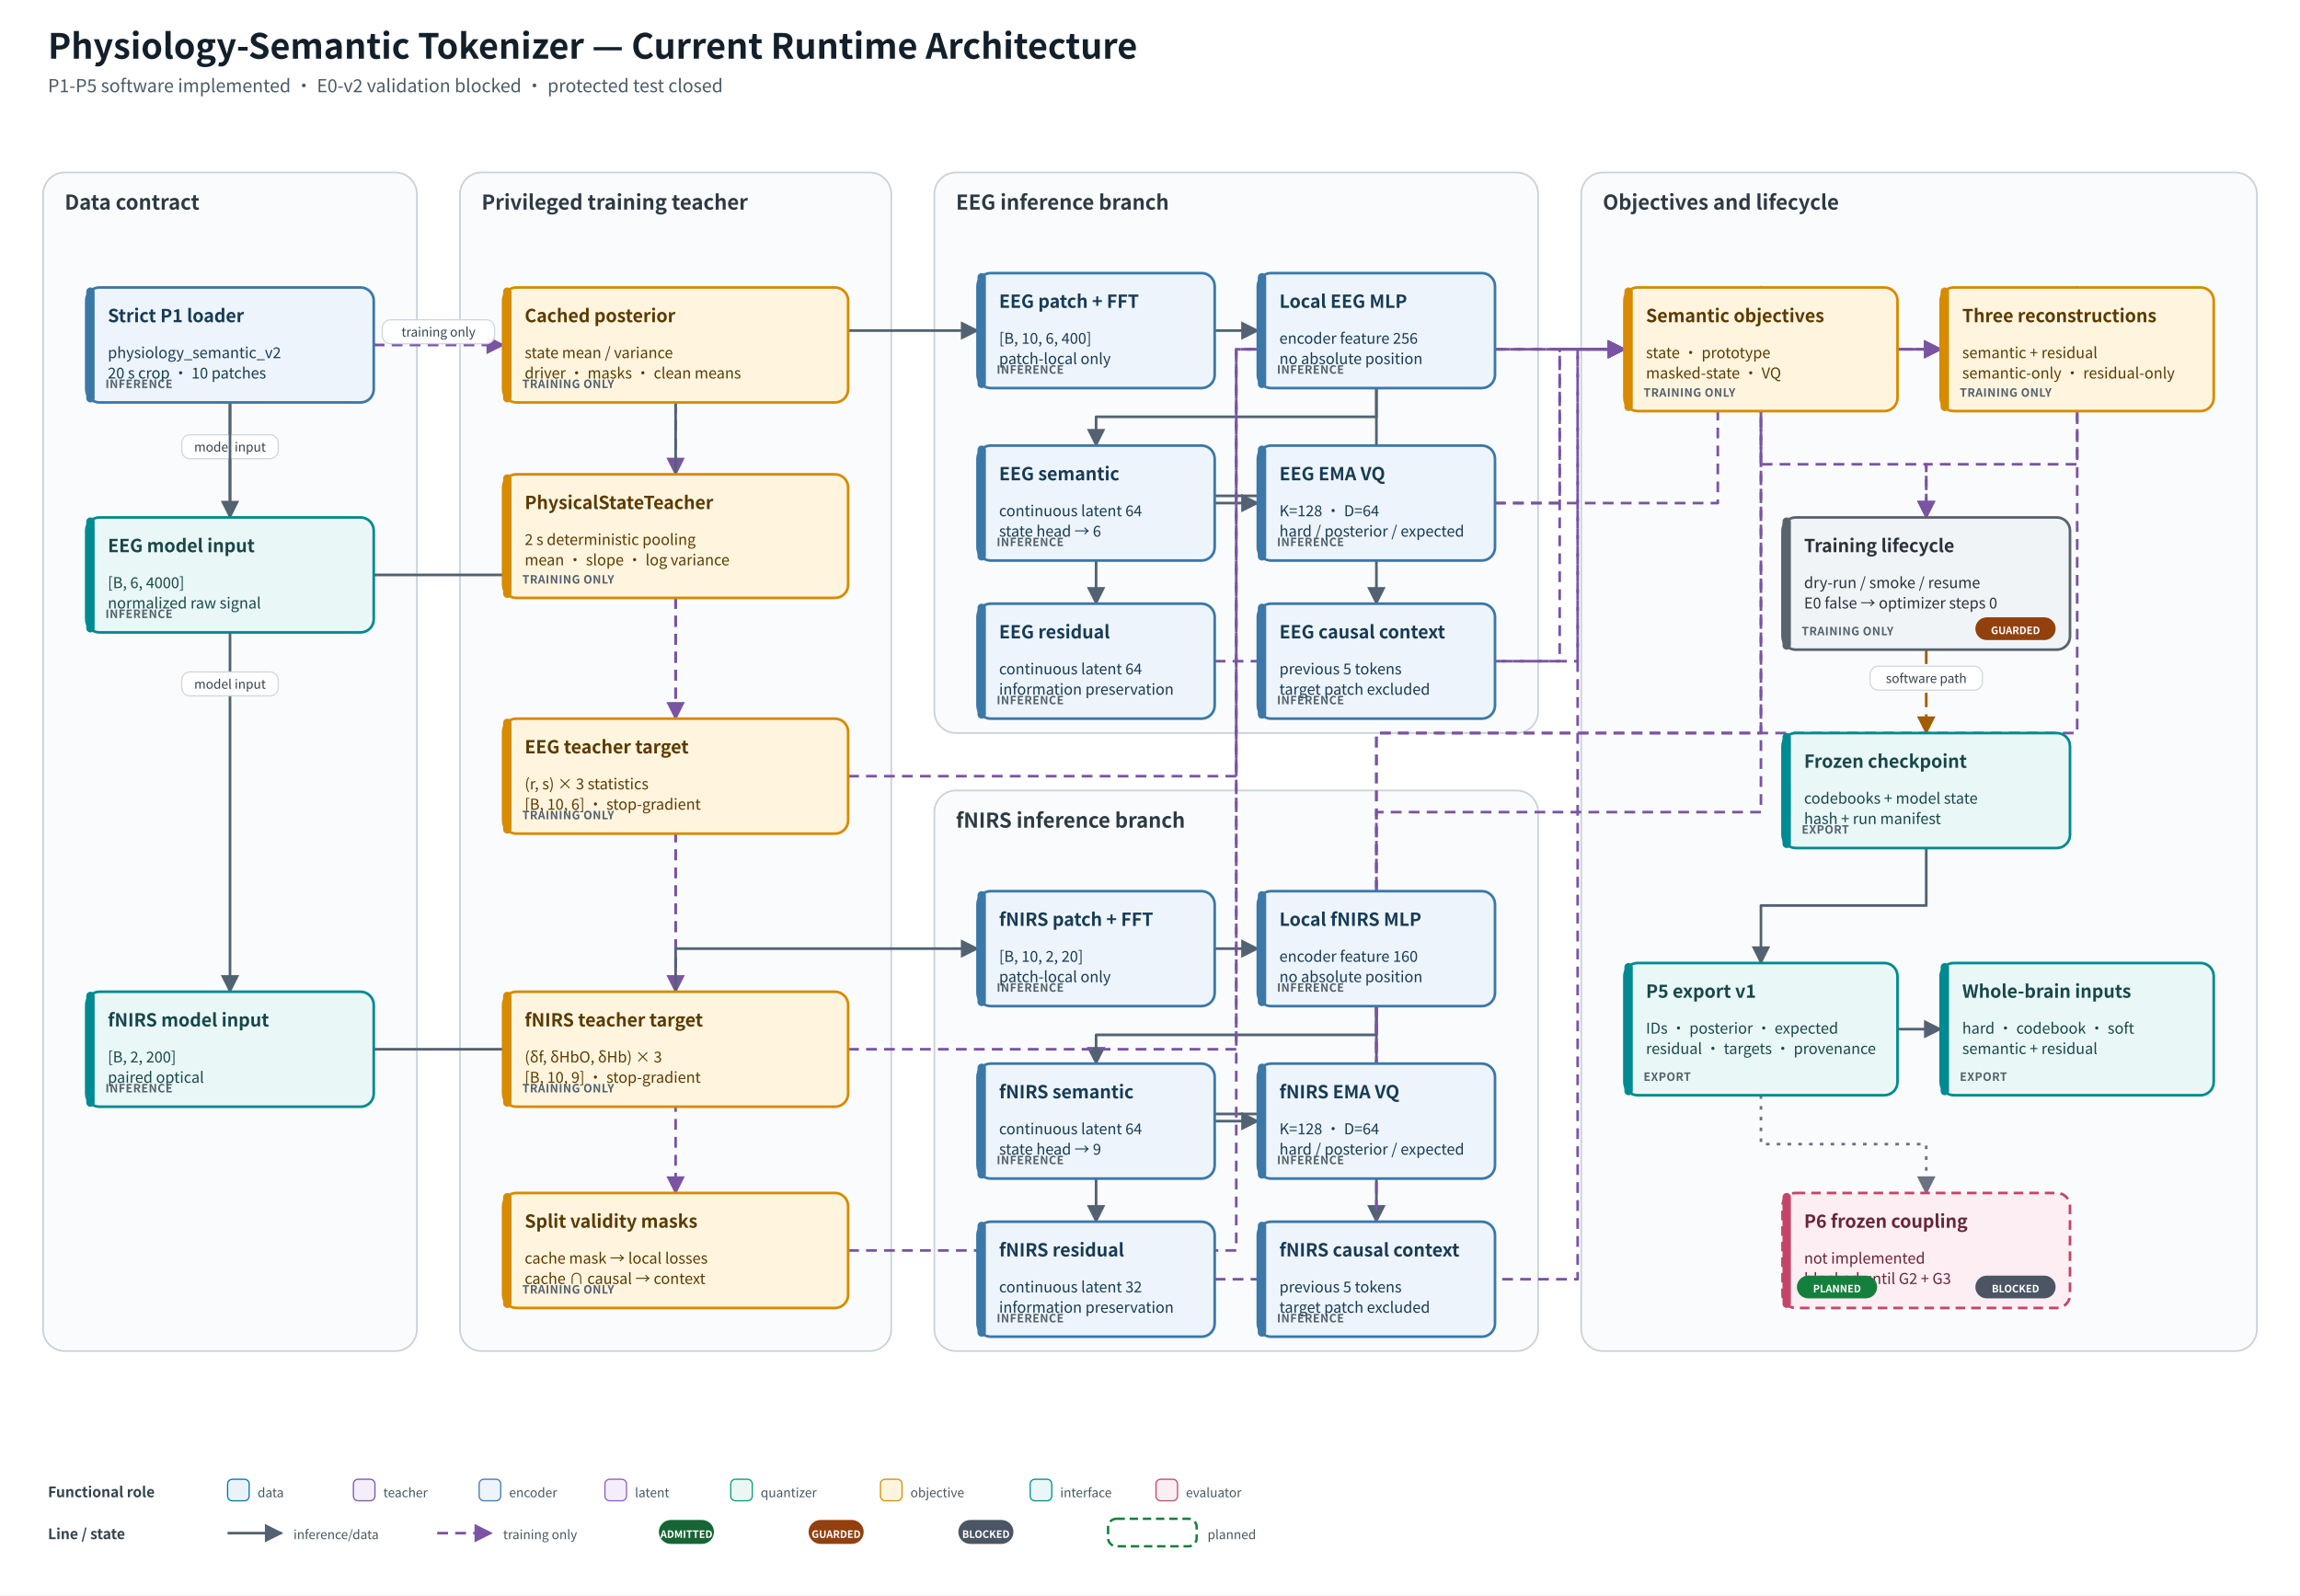
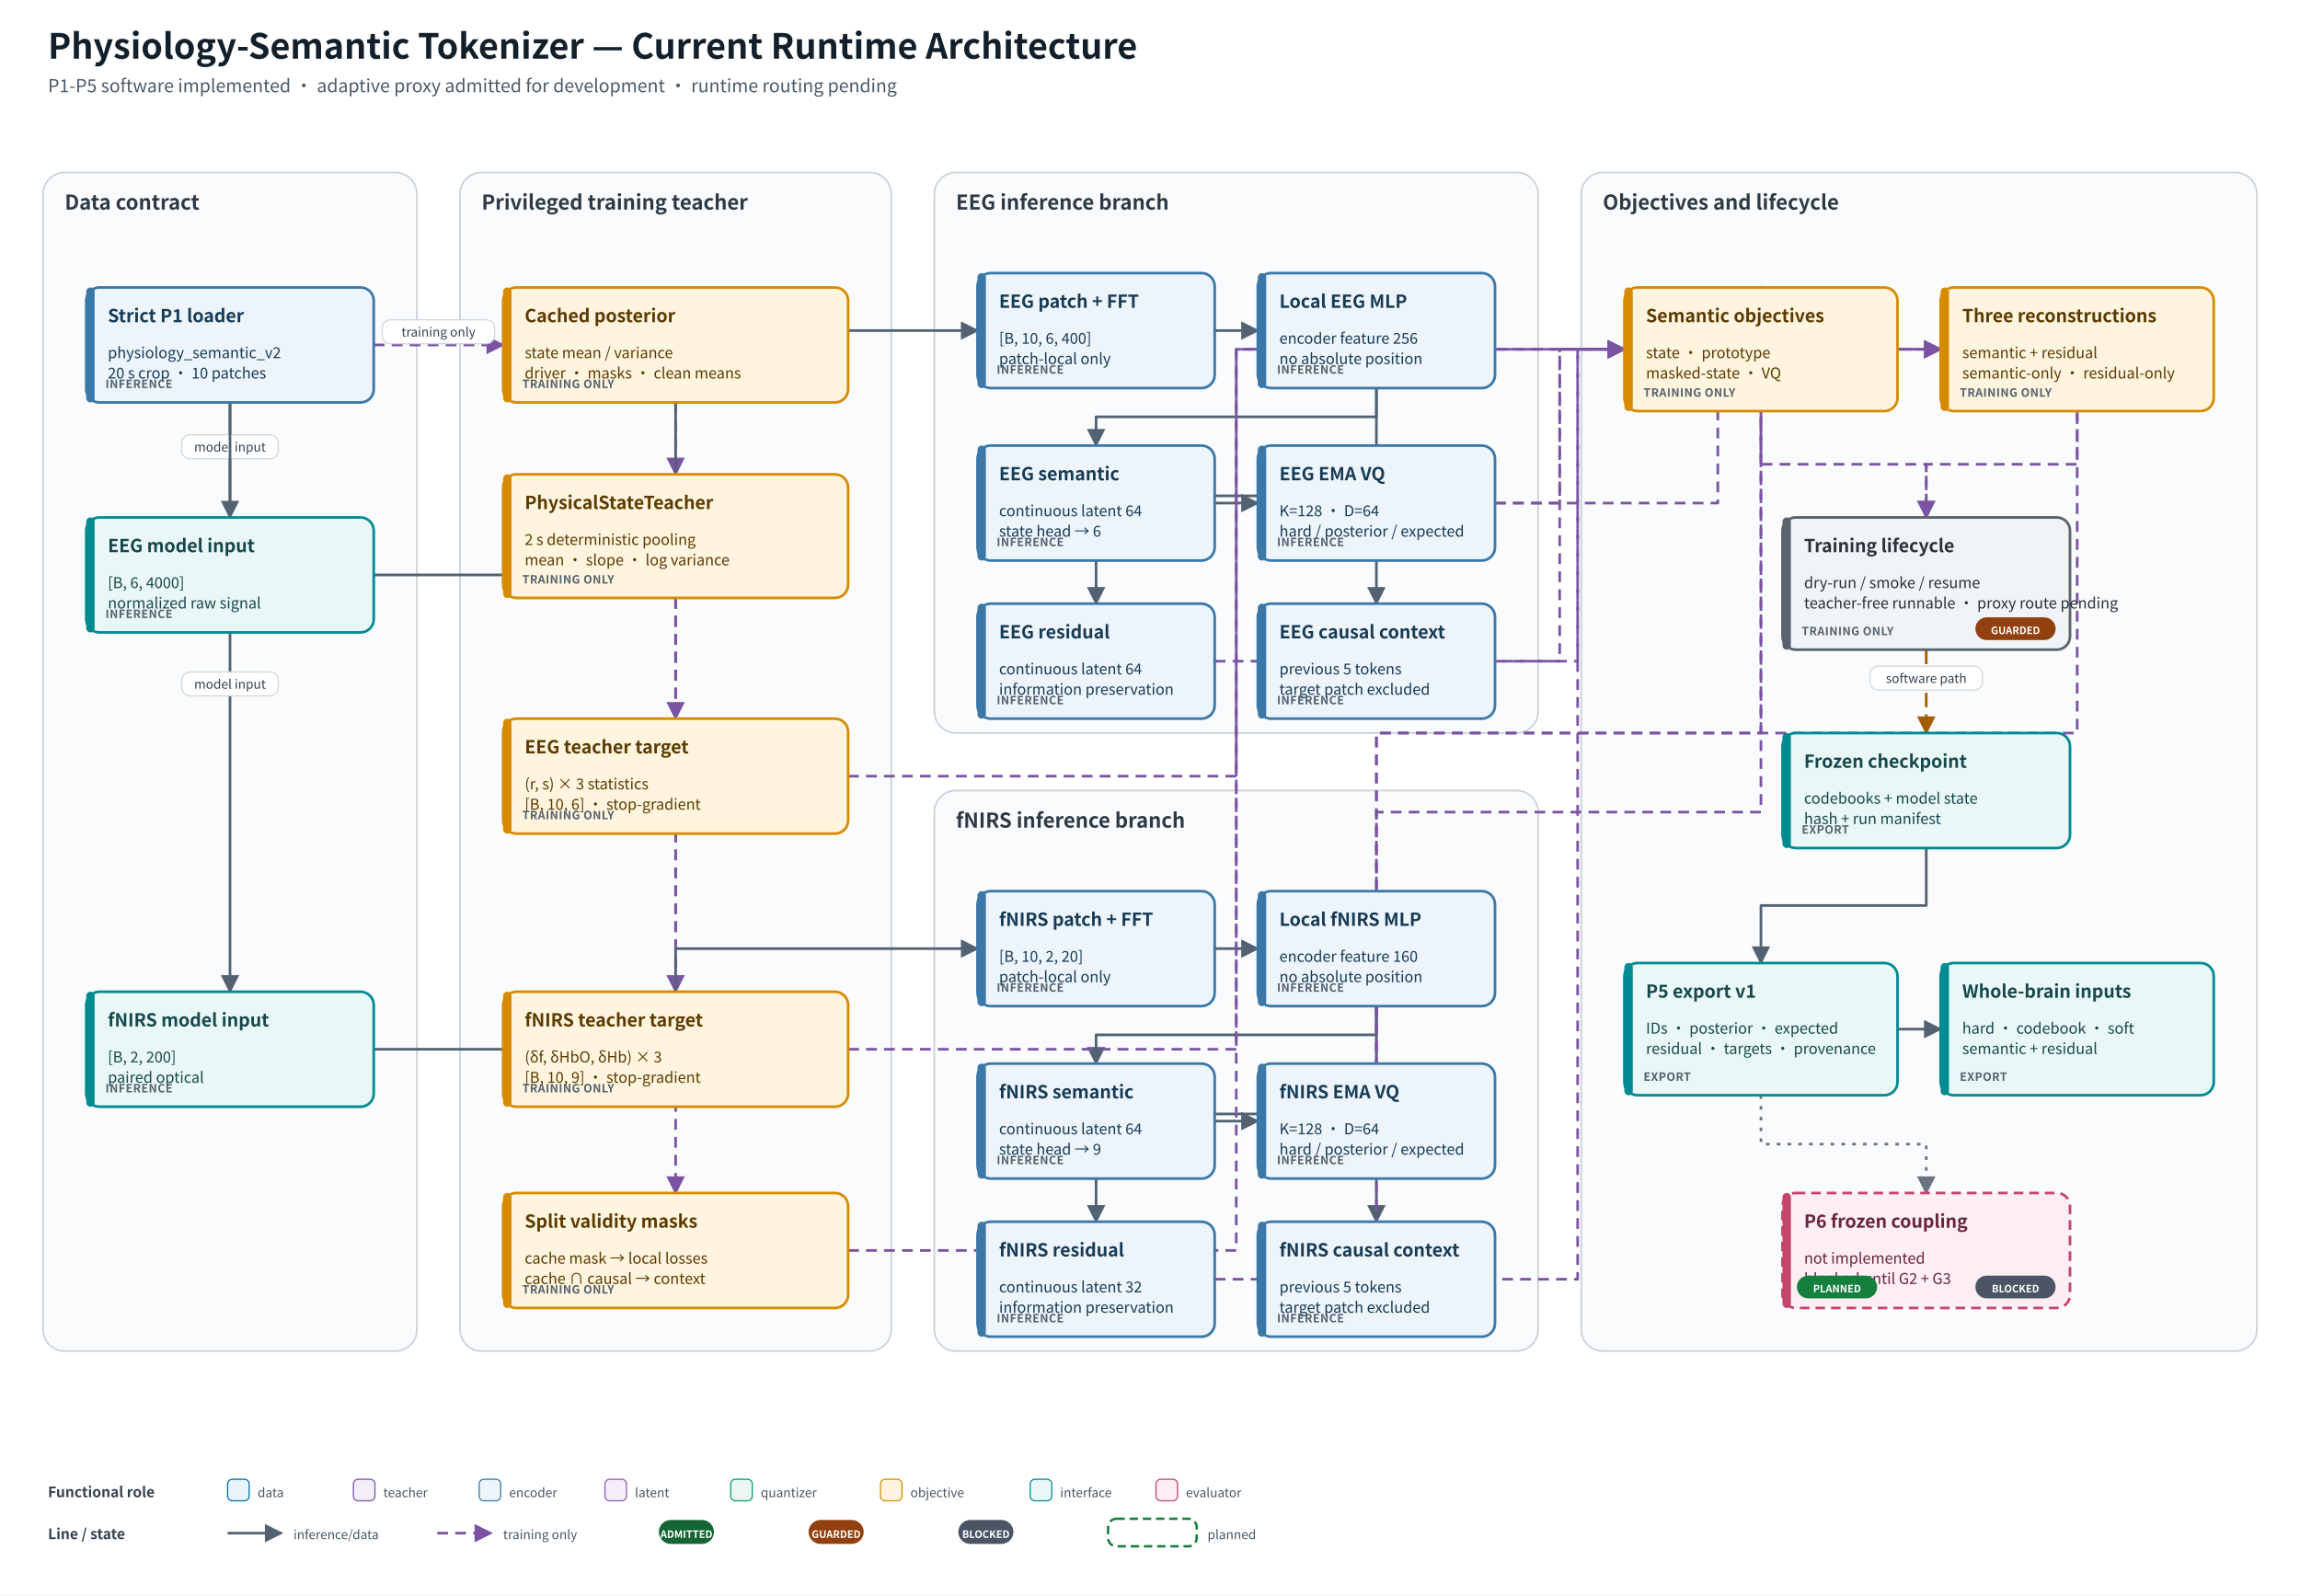
<svg xmlns="http://www.w3.org/2000/svg" width="1920" height="1332" viewBox="0 0 1920 1332" role="img" aria-labelledby="svg-title svg-desc">
  <defs>
    <marker id="arrow-data" viewBox="0 0 10 10" refX="9" refY="5" markerWidth="7" markerHeight="7" orient="auto-start-reverse">
      <path d="M 0 0 L 10 5 L 0 10 z" fill="#526272" />
    </marker>
    <marker id="arrow-training" viewBox="0 0 10 10" refX="9" refY="5" markerWidth="7" markerHeight="7" orient="auto-start-reverse">
      <path d="M 0 0 L 10 5 L 0 10 z" fill="#7A54A3" />
    </marker>
    <marker id="arrow-gradient" viewBox="0 0 10 10" refX="9" refY="5" markerWidth="7" markerHeight="7" orient="auto-start-reverse">
      <path d="M 0 0 L 10 5 L 0 10 z" fill="#A45C00" />
    </marker>
    <marker id="arrow-control" viewBox="0 0 10 10" refX="9" refY="5" markerWidth="7" markerHeight="7" orient="auto-start-reverse">
      <path d="M 0 0 L 10 5 L 0 10 z" fill="#59636E" />
    </marker>
    <marker id="arrow-evaluation" viewBox="0 0 10 10" refX="9" refY="5" markerWidth="7" markerHeight="7" orient="auto-start-reverse">
      <path d="M 0 0 L 10 5 L 0 10 z" fill="#C44569" />
    </marker>
    <marker id="arrow-guarded" viewBox="0 0 10 10" refX="9" refY="5" markerWidth="7" markerHeight="7" orient="auto-start-reverse">
      <path d="M 0 0 L 10 5 L 0 10 z" fill="#A45C00" />
    </marker>
    <marker id="arrow-blocked" viewBox="0 0 10 10" refX="9" refY="5" markerWidth="7" markerHeight="7" orient="auto-start-reverse">
      <path d="M 0 0 L 10 5 L 0 10 z" fill="#6B7280" />
    </marker>
    <marker id="arrow-removed" viewBox="0 0 10 10" refX="9" refY="5" markerWidth="7" markerHeight="7" orient="auto-start-reverse">
      <path d="M 0 0 L 10 5 L 0 10 z" fill="#9F1239" />
    </marker>
  </defs>
  <style>
    text { font-family: "Noto Sans CJK SC", "Microsoft YaHei", "PingFang SC", Inter, ui-sans-serif, system-ui, sans-serif; }
    .page-title { font-size: 29px; font-weight: 750; fill: #13202B; }
    .page-subtitle { font-size: 15px; fill: #4B5B68; }
    .banner-box { fill: #FFF8E8; stroke: #D68B00; stroke-width: 1.4; }
    .banner-text { font-size: 13.5px; font-weight: 650; fill: #5B3A00; }
    .section-box { fill: #FAFBFC; stroke: #C9D2D9; stroke-width: 1.4; }
    .section-title { font-size: 17px; font-weight: 750; fill: #2D3A45; }
    .section-description { font-size: 12px; fill: #667784; }
    .node-title { font-size: 15px; font-weight: 750; }
    .node-detail { font-size: 12.5px; }
    .scope-label { font-size: 9.5px; font-weight: 750; fill: #53616D; letter-spacing: .35px; }
    .micro-badge { font-size: 8.5px; font-weight: 800; text-anchor: middle; fill: #FFFFFF; }
    .edge-label rect { fill: #FFFFFF; stroke: #CDD5DB; stroke-width: 1; opacity: .96; }
    .edge-label text { font-size: 10.5px; text-anchor: middle; fill: #34424E; }
    .change-badge { font-size: 10px; font-weight: 850; text-anchor: middle; fill: #FFFFFF; }
    .legend-title { font-size: 12px; font-weight: 750; fill: #34424E; }
    .legend-label { font-size: 10.5px; fill: #465661; }
    .callout-panel { fill: #F8FAFC; stroke: #BFCAD2; stroke-width: 1.4; }
    .callout-title { font-size: 17px; font-weight: 750; fill: #2D3A45; }
    .callout-object { font-size: 12px; font-weight: 750; fill: #2D3A45; }
    .callout-note { font-size: 11.5px; fill: #53616D; }
  </style>
  <rect width="100%" height="100%" fill="#FFFFFF" />
  <text x="40" y="49" class="page-title">Physiology-Semantic Tokenizer — Current Runtime Architecture</text>
-   <text x="40" y="77" class="page-subtitle">P1-P5 software implemented · E0-v2 validation blocked · protected test closed</text>
+   <text x="40" y="77" class="page-subtitle">P1-P5 software implemented · adaptive proxy admitted for development · runtime routing pending</text>
  <g id="section-data">
    <rect x="36.0" y="144.0" width="312.0" height="984.0" rx="18" class="section-box" />
    <text x="54.0" y="175.0" class="section-title">Data contract</text>
  </g>
  <g id="section-teacher">
    <rect x="384.0" y="144.0" width="360.0" height="984.0" rx="18" class="section-box" />
    <text x="402.0" y="175.0" class="section-title">Privileged training teacher</text>
  </g>
  <g id="section-eeg">
    <rect x="780.0" y="144.0" width="504.0" height="468.0" rx="18" class="section-box" />
    <text x="798.0" y="175.0" class="section-title">EEG inference branch</text>
  </g>
  <g id="section-fnirs">
    <rect x="780.0" y="660.0" width="504.0" height="468.0" rx="18" class="section-box" />
    <text x="798.0" y="691.0" class="section-title">fNIRS inference branch</text>
  </g>
  <g id="section-training">
    <rect x="1320.0" y="144.0" width="564.0" height="984.0" rx="18" class="section-box" />
    <text x="1338.0" y="175.0" class="section-title">Objectives and lifecycle</text>
  </g>
  <g id="edges">
    <g id="edge-loader--eeg_input" class="edge edge-data" data-edge-style="data" role="group" aria-labelledby="edge-loader--eeg_input-title edge-loader--eeg_input-desc">
      <path d="M 192.0 336.0 L 192.0 432.0" fill="none" stroke="#526272" stroke-width="2.2" stroke-linejoin="round" marker-end="url(#arrow-data)" />
      <g class="edge-label" transform="translate(192.0,376.0)">
        <rect x="-40.3" y="-13" width="80.6" height="20" rx="7" />
        <text x="0" y="1">model input</text>
      </g>
    </g>
    <g id="edge-loader--fnirs_input" class="edge edge-data" data-edge-style="data" role="group" aria-labelledby="edge-loader--fnirs_input-title edge-loader--fnirs_input-desc">
      <path d="M 192.0 336.0 L 192.0 828.0" fill="none" stroke="#526272" stroke-width="2.2" stroke-linejoin="round" marker-end="url(#arrow-data)" />
      <g class="edge-label" transform="translate(192.0,574.0)">
        <rect x="-40.3" y="-13" width="80.6" height="20" rx="7" />
        <text x="0" y="1">model input</text>
      </g>
    </g>
    <g id="edge-loader--cache_teacher" class="edge edge-training" data-edge-style="training" role="group" aria-labelledby="edge-loader--cache_teacher-title edge-loader--cache_teacher-desc">
      <path d="M 312.0 288.0 L 420.0 288.0" fill="none" stroke="#7A54A3" stroke-width="2.2" stroke-linejoin="round" marker-end="url(#arrow-training)" stroke-dasharray="9 6" />
      <g class="edge-label" transform="translate(366.0,280.0)">
        <rect x="-46.9" y="-13" width="93.8" height="20" rx="7" />
        <text x="0" y="1">training only</text>
      </g>
    </g>
    <g id="edge-cache_teacher--teacher_adapter" class="edge edge-training" data-edge-style="training" role="group" aria-labelledby="edge-cache_teacher--teacher_adapter-title edge-cache_teacher--teacher_adapter-desc">
      <path d="M 564.0 336.0 L 564.0 396.0" fill="none" stroke="#7A54A3" stroke-width="2.2" stroke-linejoin="round" marker-end="url(#arrow-training)" stroke-dasharray="9 6" />
    </g>
    <g id="edge-teacher_adapter--eeg_target" class="edge edge-training" data-edge-style="training" role="group" aria-labelledby="edge-teacher_adapter--eeg_target-title edge-teacher_adapter--eeg_target-desc">
      <path d="M 564.0 499.2 L 564.0 600.0" fill="none" stroke="#7A54A3" stroke-width="2.2" stroke-linejoin="round" marker-end="url(#arrow-training)" stroke-dasharray="9 6" />
    </g>
    <g id="edge-teacher_adapter--fnirs_target" class="edge edge-training" data-edge-style="training" role="group" aria-labelledby="edge-teacher_adapter--fnirs_target-title edge-teacher_adapter--fnirs_target-desc">
      <path d="M 564.0 499.2 L 564.0 828.0" fill="none" stroke="#7A54A3" stroke-width="2.2" stroke-linejoin="round" marker-end="url(#arrow-training)" stroke-dasharray="9 6" />
    </g>
    <g id="edge-teacher_adapter--valid_mask" class="edge edge-training" data-edge-style="training" role="group" aria-labelledby="edge-teacher_adapter--valid_mask-title edge-teacher_adapter--valid_mask-desc">
      <path d="M 564.0 499.2 L 564.0 996.0" fill="none" stroke="#7A54A3" stroke-width="2.2" stroke-linejoin="round" marker-end="url(#arrow-training)" stroke-dasharray="9 6" />
    </g>
    <g id="edge-eeg_input--eeg_patch" class="edge edge-data" data-edge-style="data" role="group" aria-labelledby="edge-eeg_input--eeg_patch-title edge-eeg_input--eeg_patch-desc">
      <path d="M 312.0 480.0 L 564.0 480.0 L 564.0 276.0 L 816.0 276.0" fill="none" stroke="#526272" stroke-width="2.2" stroke-linejoin="round" marker-end="url(#arrow-data)" />
    </g>
    <g id="edge-eeg_patch--eeg_encoder" class="edge edge-data" data-edge-style="data" role="group" aria-labelledby="edge-eeg_patch--eeg_encoder-title edge-eeg_patch--eeg_encoder-desc">
      <path d="M 1014.0 276.0 L 1050.0 276.0" fill="none" stroke="#526272" stroke-width="2.2" stroke-linejoin="round" marker-end="url(#arrow-data)" />
    </g>
    <g id="edge-eeg_encoder--eeg_semantic" class="edge edge-data" data-edge-style="data" role="group" aria-labelledby="edge-eeg_encoder--eeg_semantic-title edge-eeg_encoder--eeg_semantic-desc">
      <path d="M 1149.0 324.0 L 1149.0 348.0 L 915.0 348.0 L 915.0 372.0" fill="none" stroke="#526272" stroke-width="2.2" stroke-linejoin="round" marker-end="url(#arrow-data)" />
    </g>
    <g id="edge-eeg_encoder--eeg_residual" class="edge edge-data" data-edge-style="data" role="group" aria-labelledby="edge-eeg_encoder--eeg_residual-title edge-eeg_encoder--eeg_residual-desc">
      <path d="M 1149.0 324.0 L 1149.0 414.0 L 915.0 414.0 L 915.0 504.0" fill="none" stroke="#526272" stroke-width="2.2" stroke-linejoin="round" marker-end="url(#arrow-data)" />
    </g>
    <g id="edge-eeg_semantic--eeg_quantizer" class="edge edge-data" data-edge-style="data" role="group" aria-labelledby="edge-eeg_semantic--eeg_quantizer-title edge-eeg_semantic--eeg_quantizer-desc">
      <path d="M 1014.0 420.0 L 1050.0 420.0" fill="none" stroke="#526272" stroke-width="2.2" stroke-linejoin="round" marker-end="url(#arrow-data)" />
    </g>
    <g id="edge-eeg_quantizer--eeg_context" class="edge edge-data" data-edge-style="data" role="group" aria-labelledby="edge-eeg_quantizer--eeg_context-title edge-eeg_quantizer--eeg_context-desc">
      <path d="M 1149.0 468.0 L 1149.0 504.0" fill="none" stroke="#526272" stroke-width="2.2" stroke-linejoin="round" marker-end="url(#arrow-data)" />
    </g>
    <g id="edge-fnirs_input--fnirs_patch" class="edge edge-data" data-edge-style="data" role="group" aria-labelledby="edge-fnirs_input--fnirs_patch-title edge-fnirs_input--fnirs_patch-desc">
      <path d="M 312.0 876.0 L 564.0 876.0 L 564.0 792.0 L 816.0 792.0" fill="none" stroke="#526272" stroke-width="2.2" stroke-linejoin="round" marker-end="url(#arrow-data)" />
    </g>
    <g id="edge-fnirs_patch--fnirs_encoder" class="edge edge-data" data-edge-style="data" role="group" aria-labelledby="edge-fnirs_patch--fnirs_encoder-title edge-fnirs_patch--fnirs_encoder-desc">
      <path d="M 1014.0 792.0 L 1050.0 792.0" fill="none" stroke="#526272" stroke-width="2.2" stroke-linejoin="round" marker-end="url(#arrow-data)" />
    </g>
    <g id="edge-fnirs_encoder--fnirs_semantic" class="edge edge-data" data-edge-style="data" role="group" aria-labelledby="edge-fnirs_encoder--fnirs_semantic-title edge-fnirs_encoder--fnirs_semantic-desc">
      <path d="M 1149.0 840.0 L 1149.0 864.0 L 915.0 864.0 L 915.0 888.0" fill="none" stroke="#526272" stroke-width="2.2" stroke-linejoin="round" marker-end="url(#arrow-data)" />
    </g>
    <g id="edge-fnirs_encoder--fnirs_residual" class="edge edge-data" data-edge-style="data" role="group" aria-labelledby="edge-fnirs_encoder--fnirs_residual-title edge-fnirs_encoder--fnirs_residual-desc">
      <path d="M 1149.0 840.0 L 1149.0 930.0 L 915.0 930.0 L 915.0 1020.0" fill="none" stroke="#526272" stroke-width="2.2" stroke-linejoin="round" marker-end="url(#arrow-data)" />
    </g>
    <g id="edge-fnirs_semantic--fnirs_quantizer" class="edge edge-data" data-edge-style="data" role="group" aria-labelledby="edge-fnirs_semantic--fnirs_quantizer-title edge-fnirs_semantic--fnirs_quantizer-desc">
      <path d="M 1014.0 936.0 L 1050.0 936.0" fill="none" stroke="#526272" stroke-width="2.2" stroke-linejoin="round" marker-end="url(#arrow-data)" />
    </g>
    <g id="edge-fnirs_quantizer--fnirs_context" class="edge edge-data" data-edge-style="data" role="group" aria-labelledby="edge-fnirs_quantizer--fnirs_context-title edge-fnirs_quantizer--fnirs_context-desc">
      <path d="M 1149.0 984.0 L 1149.0 1020.0" fill="none" stroke="#526272" stroke-width="2.2" stroke-linejoin="round" marker-end="url(#arrow-data)" />
    </g>
    <g id="edge-eeg_target--semantic_losses" class="edge edge-training" data-edge-style="training" role="group" aria-labelledby="edge-eeg_target--semantic_losses-title edge-eeg_target--semantic_losses-desc">
      <path d="M 708.0 648.0 L 1032.0 648.0 L 1032.0 291.6 L 1356.0 291.6" fill="none" stroke="#7A54A3" stroke-width="2.2" stroke-linejoin="round" marker-end="url(#arrow-training)" stroke-dasharray="9 6" />
    </g>
    <g id="edge-fnirs_target--semantic_losses" class="edge edge-training" data-edge-style="training" role="group" aria-labelledby="edge-fnirs_target--semantic_losses-title edge-fnirs_target--semantic_losses-desc">
      <path d="M 708.0 876.0 L 1032.0 876.0 L 1032.0 291.6 L 1356.0 291.6" fill="none" stroke="#7A54A3" stroke-width="2.2" stroke-linejoin="round" marker-end="url(#arrow-training)" stroke-dasharray="9 6" />
    </g>
    <g id="edge-valid_mask--semantic_losses" class="edge edge-training" data-edge-style="training" role="group" aria-labelledby="edge-valid_mask--semantic_losses-title edge-valid_mask--semantic_losses-desc">
      <path d="M 708.0 1044.0 L 1032.0 1044.0 L 1032.0 291.6 L 1356.0 291.6" fill="none" stroke="#7A54A3" stroke-width="2.2" stroke-linejoin="round" marker-end="url(#arrow-training)" stroke-dasharray="9 6" />
    </g>
    <g id="edge-eeg_quantizer--semantic_losses" class="edge edge-training" data-edge-style="training" role="group" aria-labelledby="edge-eeg_quantizer--semantic_losses-title edge-eeg_quantizer--semantic_losses-desc">
      <path d="M 1248.0 420.0 L 1302.0 420.0 L 1302.0 291.6 L 1356.0 291.6" fill="none" stroke="#7A54A3" stroke-width="2.2" stroke-linejoin="round" marker-end="url(#arrow-training)" stroke-dasharray="9 6" />
    </g>
    <g id="edge-fnirs_quantizer--semantic_losses" class="edge edge-training" data-edge-style="training" role="group" aria-labelledby="edge-fnirs_quantizer--semantic_losses-title edge-fnirs_quantizer--semantic_losses-desc">
      <path d="M 1149.0 984.0 L 1149.0 612.0 L 1470.0 612.0 L 1470.0 240.0" fill="none" stroke="#7A54A3" stroke-width="2.2" stroke-linejoin="round" marker-end="url(#arrow-training)" stroke-dasharray="9 6" />
    </g>
    <g id="edge-eeg_context--semantic_losses" class="edge edge-training" data-edge-style="training" role="group" aria-labelledby="edge-eeg_context--semantic_losses-title edge-eeg_context--semantic_losses-desc">
      <path d="M 1248.0 552.0 L 1302.0 552.0 L 1302.0 291.6 L 1356.0 291.6" fill="none" stroke="#7A54A3" stroke-width="2.2" stroke-linejoin="round" marker-end="url(#arrow-training)" stroke-dasharray="9 6" />
    </g>
    <g id="edge-fnirs_context--semantic_losses" class="edge edge-training" data-edge-style="training" role="group" aria-labelledby="edge-fnirs_context--semantic_losses-title edge-fnirs_context--semantic_losses-desc">
      <path d="M 1149.0 1116.0 L 1149.0 678.0 L 1470.0 678.0 L 1470.0 240.0" fill="none" stroke="#7A54A3" stroke-width="2.2" stroke-linejoin="round" marker-end="url(#arrow-training)" stroke-dasharray="9 6" />
    </g>
    <g id="edge-eeg_quantizer--reconstruction" class="edge edge-training" data-edge-style="training" role="group" aria-labelledby="edge-eeg_quantizer--reconstruction-title edge-eeg_quantizer--reconstruction-desc">
      <path d="M 1248.0 420.0 L 1434.0 420.0 L 1434.0 291.6 L 1620.0 291.6" fill="none" stroke="#7A54A3" stroke-width="2.2" stroke-linejoin="round" marker-end="url(#arrow-training)" stroke-dasharray="9 6" />
    </g>
    <g id="edge-eeg_residual--reconstruction" class="edge edge-training" data-edge-style="training" role="group" aria-labelledby="edge-eeg_residual--reconstruction-title edge-eeg_residual--reconstruction-desc">
      <path d="M 1014.0 552.0 L 1317.0 552.0 L 1317.0 291.6 L 1620.0 291.6" fill="none" stroke="#7A54A3" stroke-width="2.2" stroke-linejoin="round" marker-end="url(#arrow-training)" stroke-dasharray="9 6" />
    </g>
    <g id="edge-fnirs_quantizer--reconstruction" class="edge edge-training" data-edge-style="training" role="group" aria-labelledby="edge-fnirs_quantizer--reconstruction-title edge-fnirs_quantizer--reconstruction-desc">
      <path d="M 1149.0 984.0 L 1149.0 612.0 L 1734.0 612.0 L 1734.0 240.0" fill="none" stroke="#7A54A3" stroke-width="2.2" stroke-linejoin="round" marker-end="url(#arrow-training)" stroke-dasharray="9 6" />
    </g>
    <g id="edge-fnirs_residual--reconstruction" class="edge edge-training" data-edge-style="training" role="group" aria-labelledby="edge-fnirs_residual--reconstruction-title edge-fnirs_residual--reconstruction-desc">
      <path d="M 1014.0 1068.0 L 1317.0 1068.0 L 1317.0 291.6 L 1620.0 291.6" fill="none" stroke="#7A54A3" stroke-width="2.2" stroke-linejoin="round" marker-end="url(#arrow-training)" stroke-dasharray="9 6" />
    </g>
    <g id="edge-semantic_losses--trainer_gate" class="edge edge-training" data-edge-style="training" role="group" aria-labelledby="edge-semantic_losses--trainer_gate-title edge-semantic_losses--trainer_gate-desc">
      <path d="M 1470.0 343.2 L 1470.0 387.6 L 1608.0 387.6 L 1608.0 432.0" fill="none" stroke="#7A54A3" stroke-width="2.2" stroke-linejoin="round" marker-end="url(#arrow-training)" stroke-dasharray="9 6" />
    </g>
    <g id="edge-reconstruction--trainer_gate" class="edge edge-training" data-edge-style="training" role="group" aria-labelledby="edge-reconstruction--trainer_gate-title edge-reconstruction--trainer_gate-desc">
      <path d="M 1734.0 343.2 L 1734.0 387.6 L 1608.0 387.6 L 1608.0 432.0" fill="none" stroke="#7A54A3" stroke-width="2.2" stroke-linejoin="round" marker-end="url(#arrow-training)" stroke-dasharray="9 6" />
    </g>
    <g id="edge-trainer_gate--checkpoint" class="edge edge-guarded" data-edge-style="guarded" role="group" aria-labelledby="edge-trainer_gate--checkpoint-title edge-trainer_gate--checkpoint-desc">
      <path d="M 1608.0 542.4 L 1608.0 612.0" fill="none" stroke="#A45C00" stroke-width="2.2" stroke-linejoin="round" marker-end="url(#arrow-guarded)" stroke-dasharray="12 6" />
      <g class="edge-label" transform="translate(1608.0,569.2)">
        <rect x="-46.9" y="-13" width="93.8" height="20" rx="7" />
        <text x="0" y="1">software path</text>
      </g>
    </g>
    <g id="edge-checkpoint--export" class="edge edge-data" data-edge-style="data" role="group" aria-labelledby="edge-checkpoint--export-title edge-checkpoint--export-desc">
      <path d="M 1608.0 708.0 L 1608.0 756.0 L 1470.0 756.0 L 1470.0 804.0" fill="none" stroke="#526272" stroke-width="2.2" stroke-linejoin="round" marker-end="url(#arrow-data)" />
    </g>
    <g id="edge-export--consumers" class="edge edge-data" data-edge-style="data" role="group" aria-labelledby="edge-export--consumers-title edge-export--consumers-desc">
      <path d="M 1584.0 859.2 L 1620.0 859.2" fill="none" stroke="#526272" stroke-width="2.2" stroke-linejoin="round" marker-end="url(#arrow-data)" />
    </g>
    <g id="edge-export--p6_coupling" class="edge edge-blocked" data-edge-style="blocked" role="group" aria-labelledby="edge-export--p6_coupling-title edge-export--p6_coupling-desc">
      <path d="M 1470.0 914.4 L 1470.0 955.2 L 1608.0 955.2 L 1608.0 996.0" fill="none" stroke="#6B7280" stroke-width="2.2" stroke-linejoin="round" marker-end="url(#arrow-blocked)" stroke-dasharray="3 6" />
    </g>
  </g>
  <g id="nodes">
    <g id="node-loader" class="node role-encoder" data-role="encoder" data-scope="inference" data-implementation="implemented" data-evidence="n_a" data-status="implemented" opacity="1" role="group" aria-labelledby="node-loader-title node-loader-desc">
      <rect x="72.0" y="240.0" width="240.0" height="96.0" rx="11" fill="#EDF4FB" stroke="#3B78A8" stroke-width="2.2" />
      <rect x="72.0" y="240.0" width="7" height="96.0" rx="3.5" fill="#3B78A8" />
      <text x="90.0" y="269.0" class="node-title" fill="#173B55">Strict P1 loader</text>
      <text x="90.0" y="282.0" class="node-detail" fill="#173B55">
        <tspan x="90.0" dy="17">physiology_semantic_v2</tspan>
        <tspan x="90.0" dy="17">20 s crop · 10 patches</tspan>
      </text>
      <text x="88.0" y="324.0" class="scope-label">INFERENCE</text>
    </g>
    <g id="node-eeg_input" class="node role-interface" data-role="interface" data-scope="inference" data-implementation="implemented" data-evidence="n_a" data-status="implemented" opacity="1" role="group" aria-labelledby="node-eeg_input-title node-eeg_input-desc">
      <rect x="72.0" y="432.0" width="240.0" height="96.0" rx="11" fill="#EAF7F7" stroke="#008A91" stroke-width="2.2" />
      <rect x="72.0" y="432.0" width="7" height="96.0" rx="3.5" fill="#008A91" />
      <text x="90.0" y="461.0" class="node-title" fill="#16474B">EEG model input</text>
      <text x="90.0" y="474.0" class="node-detail" fill="#16474B">
        <tspan x="90.0" dy="17">[B, 6, 4000]</tspan>
        <tspan x="90.0" dy="17">normalized raw signal</tspan>
      </text>
      <text x="88.0" y="516.0" class="scope-label">INFERENCE</text>
    </g>
    <g id="node-fnirs_input" class="node role-interface" data-role="interface" data-scope="inference" data-implementation="implemented" data-evidence="n_a" data-status="implemented" opacity="1" role="group" aria-labelledby="node-fnirs_input-title node-fnirs_input-desc">
      <rect x="72.0" y="828.0" width="240.0" height="96.0" rx="11" fill="#EAF7F7" stroke="#008A91" stroke-width="2.2" />
      <rect x="72.0" y="828.0" width="7" height="96.0" rx="3.5" fill="#008A91" />
      <text x="90.0" y="857.0" class="node-title" fill="#16474B">fNIRS model input</text>
      <text x="90.0" y="870.0" class="node-detail" fill="#16474B">
        <tspan x="90.0" dy="17">[B, 2, 200]</tspan>
        <tspan x="90.0" dy="17">paired optical</tspan>
      </text>
      <text x="88.0" y="912.0" class="scope-label">INFERENCE</text>
    </g>
    <g id="node-cache_teacher" class="node role-objective" data-role="objective" data-scope="training_only" data-implementation="implemented" data-evidence="n_a" data-status="implemented" opacity="1" role="group" aria-labelledby="node-cache_teacher-title node-cache_teacher-desc">
      <rect x="420.0" y="240.0" width="288.0" height="96.0" rx="11" fill="#FFF5DF" stroke="#D68B00" stroke-width="2.2" />
      <rect x="420.0" y="240.0" width="7" height="96.0" rx="3.5" fill="#D68B00" />
      <text x="438.0" y="269.0" class="node-title" fill="#5B3A00">Cached posterior</text>
      <text x="438.0" y="282.0" class="node-detail" fill="#5B3A00">
        <tspan x="438.0" dy="17">state mean / variance</tspan>
        <tspan x="438.0" dy="17">driver · masks · clean means</tspan>
      </text>
      <text x="436.0" y="324.0" class="scope-label">TRAINING ONLY</text>
    </g>
    <g id="node-teacher_adapter" class="node role-objective" data-role="objective" data-scope="training_only" data-implementation="implemented" data-evidence="n_a" data-status="implemented" opacity="1" role="group" aria-labelledby="node-teacher_adapter-title node-teacher_adapter-desc">
      <rect x="420.0" y="396.0" width="288.0" height="103.2" rx="11" fill="#FFF5DF" stroke="#D68B00" stroke-width="2.2" />
      <rect x="420.0" y="396.0" width="7" height="103.2" rx="3.5" fill="#D68B00" />
      <text x="438.0" y="425.0" class="node-title" fill="#5B3A00">PhysicalStateTeacher</text>
      <text x="438.0" y="438.0" class="node-detail" fill="#5B3A00">
        <tspan x="438.0" dy="17">2 s deterministic pooling</tspan>
        <tspan x="438.0" dy="17">mean · slope · log variance</tspan>
      </text>
      <text x="436.0" y="487.2" class="scope-label">TRAINING ONLY</text>
    </g>
    <g id="node-eeg_target" class="node role-objective" data-role="objective" data-scope="training_only" data-implementation="implemented" data-evidence="n_a" data-status="implemented" opacity="1" role="group" aria-labelledby="node-eeg_target-title node-eeg_target-desc">
      <rect x="420.0" y="600.0" width="288.0" height="96.0" rx="11" fill="#FFF5DF" stroke="#D68B00" stroke-width="2.2" />
      <rect x="420.0" y="600.0" width="7" height="96.0" rx="3.5" fill="#D68B00" />
      <text x="438.0" y="629.0" class="node-title" fill="#5B3A00">EEG teacher target</text>
      <text x="438.0" y="642.0" class="node-detail" fill="#5B3A00">
        <tspan x="438.0" dy="17">(r, s) × 3 statistics</tspan>
        <tspan x="438.0" dy="17">[B, 10, 6] · stop-gradient</tspan>
      </text>
      <text x="436.0" y="684.0" class="scope-label">TRAINING ONLY</text>
    </g>
    <g id="node-fnirs_target" class="node role-objective" data-role="objective" data-scope="training_only" data-implementation="implemented" data-evidence="n_a" data-status="implemented" opacity="1" role="group" aria-labelledby="node-fnirs_target-title node-fnirs_target-desc">
      <rect x="420.0" y="828.0" width="288.0" height="96.0" rx="11" fill="#FFF5DF" stroke="#D68B00" stroke-width="2.2" />
      <rect x="420.0" y="828.0" width="7" height="96.0" rx="3.5" fill="#D68B00" />
      <text x="438.0" y="857.0" class="node-title" fill="#5B3A00">fNIRS teacher target</text>
      <text x="438.0" y="870.0" class="node-detail" fill="#5B3A00">
        <tspan x="438.0" dy="17">(δf, δHbO, δHb) × 3</tspan>
        <tspan x="438.0" dy="17">[B, 10, 9] · stop-gradient</tspan>
      </text>
      <text x="436.0" y="912.0" class="scope-label">TRAINING ONLY</text>
    </g>
    <g id="node-valid_mask" class="node role-objective" data-role="objective" data-scope="training_only" data-implementation="implemented" data-evidence="n_a" data-status="implemented" opacity="1" role="group" aria-labelledby="node-valid_mask-title node-valid_mask-desc">
      <rect x="420.0" y="996.0" width="288.0" height="96.0" rx="11" fill="#FFF5DF" stroke="#D68B00" stroke-width="2.2" />
      <rect x="420.0" y="996.0" width="7" height="96.0" rx="3.5" fill="#D68B00" />
      <text x="438.0" y="1025.0" class="node-title" fill="#5B3A00">Split validity masks</text>
      <text x="438.0" y="1038.0" class="node-detail" fill="#5B3A00">
        <tspan x="438.0" dy="17">cache mask → local losses</tspan>
        <tspan x="438.0" dy="17">cache ∩ causal → context</tspan>
      </text>
      <text x="436.0" y="1080.0" class="scope-label">TRAINING ONLY</text>
    </g>
    <g id="node-eeg_patch" class="node role-encoder" data-role="encoder" data-scope="inference" data-implementation="implemented" data-evidence="n_a" data-status="implemented" opacity="1" role="group" aria-labelledby="node-eeg_patch-title node-eeg_patch-desc">
      <rect x="816.0" y="228.0" width="198.0" height="96.0" rx="11" fill="#EDF4FB" stroke="#3B78A8" stroke-width="2.2" />
      <rect x="816.0" y="228.0" width="7" height="96.0" rx="3.5" fill="#3B78A8" />
      <text x="834.0" y="257.0" class="node-title" fill="#173B55">EEG patch + FFT</text>
      <text x="834.0" y="270.0" class="node-detail" fill="#173B55">
        <tspan x="834.0" dy="17">[B, 10, 6, 400]</tspan>
        <tspan x="834.0" dy="17">patch-local only</tspan>
      </text>
      <text x="832.0" y="312.0" class="scope-label">INFERENCE</text>
    </g>
    <g id="node-eeg_encoder" class="node role-encoder" data-role="encoder" data-scope="inference" data-implementation="implemented" data-evidence="n_a" data-status="implemented" opacity="1" role="group" aria-labelledby="node-eeg_encoder-title node-eeg_encoder-desc">
      <rect x="1050.0" y="228.0" width="198.0" height="96.0" rx="11" fill="#EDF4FB" stroke="#3B78A8" stroke-width="2.2" />
      <rect x="1050.0" y="228.0" width="7" height="96.0" rx="3.5" fill="#3B78A8" />
      <text x="1068.0" y="257.0" class="node-title" fill="#173B55">Local EEG MLP</text>
      <text x="1068.0" y="270.0" class="node-detail" fill="#173B55">
        <tspan x="1068.0" dy="17">encoder feature 256</tspan>
        <tspan x="1068.0" dy="17">no absolute position</tspan>
      </text>
      <text x="1066.0" y="312.0" class="scope-label">INFERENCE</text>
    </g>
    <g id="node-eeg_semantic" class="node role-encoder" data-role="encoder" data-scope="inference" data-implementation="implemented" data-evidence="n_a" data-status="implemented" opacity="1" role="group" aria-labelledby="node-eeg_semantic-title node-eeg_semantic-desc">
      <rect x="816.0" y="372.0" width="198.0" height="96.0" rx="11" fill="#EDF4FB" stroke="#3B78A8" stroke-width="2.2" />
      <rect x="816.0" y="372.0" width="7" height="96.0" rx="3.5" fill="#3B78A8" />
      <text x="834.0" y="401.0" class="node-title" fill="#173B55">EEG semantic</text>
      <text x="834.0" y="414.0" class="node-detail" fill="#173B55">
        <tspan x="834.0" dy="17">continuous latent 64</tspan>
        <tspan x="834.0" dy="17">state head → 6</tspan>
      </text>
      <text x="832.0" y="456.0" class="scope-label">INFERENCE</text>
    </g>
    <g id="node-eeg_quantizer" class="node role-encoder" data-role="encoder" data-scope="inference" data-implementation="implemented" data-evidence="n_a" data-status="implemented" opacity="1" role="group" aria-labelledby="node-eeg_quantizer-title node-eeg_quantizer-desc">
      <rect x="1050.0" y="372.0" width="198.0" height="96.0" rx="11" fill="#EDF4FB" stroke="#3B78A8" stroke-width="2.2" />
      <rect x="1050.0" y="372.0" width="7" height="96.0" rx="3.5" fill="#3B78A8" />
      <text x="1068.0" y="401.0" class="node-title" fill="#173B55">EEG EMA VQ</text>
      <text x="1068.0" y="414.0" class="node-detail" fill="#173B55">
        <tspan x="1068.0" dy="17">K=128 · D=64</tspan>
        <tspan x="1068.0" dy="17">hard / posterior / expected</tspan>
      </text>
      <text x="1066.0" y="456.0" class="scope-label">INFERENCE</text>
    </g>
    <g id="node-eeg_residual" class="node role-encoder" data-role="encoder" data-scope="inference" data-implementation="implemented" data-evidence="n_a" data-status="implemented" opacity="1" role="group" aria-labelledby="node-eeg_residual-title node-eeg_residual-desc">
      <rect x="816.0" y="504.0" width="198.0" height="96.0" rx="11" fill="#EDF4FB" stroke="#3B78A8" stroke-width="2.2" />
      <rect x="816.0" y="504.0" width="7" height="96.0" rx="3.5" fill="#3B78A8" />
      <text x="834.0" y="533.0" class="node-title" fill="#173B55">EEG residual</text>
      <text x="834.0" y="546.0" class="node-detail" fill="#173B55">
        <tspan x="834.0" dy="17">continuous latent 64</tspan>
        <tspan x="834.0" dy="17">information preservation</tspan>
      </text>
      <text x="832.0" y="588.0" class="scope-label">INFERENCE</text>
    </g>
    <g id="node-eeg_context" class="node role-encoder" data-role="encoder" data-scope="inference" data-implementation="implemented" data-evidence="n_a" data-status="implemented" opacity="1" role="group" aria-labelledby="node-eeg_context-title node-eeg_context-desc">
      <rect x="1050.0" y="504.0" width="198.0" height="96.0" rx="11" fill="#EDF4FB" stroke="#3B78A8" stroke-width="2.2" />
      <rect x="1050.0" y="504.0" width="7" height="96.0" rx="3.5" fill="#3B78A8" />
      <text x="1068.0" y="533.0" class="node-title" fill="#173B55">EEG causal context</text>
      <text x="1068.0" y="546.0" class="node-detail" fill="#173B55">
        <tspan x="1068.0" dy="17">previous 5 tokens</tspan>
        <tspan x="1068.0" dy="17">target patch excluded</tspan>
      </text>
      <text x="1066.0" y="588.0" class="scope-label">INFERENCE</text>
    </g>
    <g id="node-fnirs_patch" class="node role-encoder" data-role="encoder" data-scope="inference" data-implementation="implemented" data-evidence="n_a" data-status="implemented" opacity="1" role="group" aria-labelledby="node-fnirs_patch-title node-fnirs_patch-desc">
      <rect x="816.0" y="744.0" width="198.0" height="96.0" rx="11" fill="#EDF4FB" stroke="#3B78A8" stroke-width="2.2" />
      <rect x="816.0" y="744.0" width="7" height="96.0" rx="3.5" fill="#3B78A8" />
      <text x="834.0" y="773.0" class="node-title" fill="#173B55">fNIRS patch + FFT</text>
      <text x="834.0" y="786.0" class="node-detail" fill="#173B55">
        <tspan x="834.0" dy="17">[B, 10, 2, 20]</tspan>
        <tspan x="834.0" dy="17">patch-local only</tspan>
      </text>
      <text x="832.0" y="828.0" class="scope-label">INFERENCE</text>
    </g>
    <g id="node-fnirs_encoder" class="node role-encoder" data-role="encoder" data-scope="inference" data-implementation="implemented" data-evidence="n_a" data-status="implemented" opacity="1" role="group" aria-labelledby="node-fnirs_encoder-title node-fnirs_encoder-desc">
      <rect x="1050.0" y="744.0" width="198.0" height="96.0" rx="11" fill="#EDF4FB" stroke="#3B78A8" stroke-width="2.2" />
      <rect x="1050.0" y="744.0" width="7" height="96.0" rx="3.5" fill="#3B78A8" />
      <text x="1068.0" y="773.0" class="node-title" fill="#173B55">Local fNIRS MLP</text>
      <text x="1068.0" y="786.0" class="node-detail" fill="#173B55">
        <tspan x="1068.0" dy="17">encoder feature 160</tspan>
        <tspan x="1068.0" dy="17">no absolute position</tspan>
      </text>
      <text x="1066.0" y="828.0" class="scope-label">INFERENCE</text>
    </g>
    <g id="node-fnirs_semantic" class="node role-encoder" data-role="encoder" data-scope="inference" data-implementation="implemented" data-evidence="n_a" data-status="implemented" opacity="1" role="group" aria-labelledby="node-fnirs_semantic-title node-fnirs_semantic-desc">
      <rect x="816.0" y="888.0" width="198.0" height="96.0" rx="11" fill="#EDF4FB" stroke="#3B78A8" stroke-width="2.2" />
      <rect x="816.0" y="888.0" width="7" height="96.0" rx="3.5" fill="#3B78A8" />
      <text x="834.0" y="917.0" class="node-title" fill="#173B55">fNIRS semantic</text>
      <text x="834.0" y="930.0" class="node-detail" fill="#173B55">
        <tspan x="834.0" dy="17">continuous latent 64</tspan>
        <tspan x="834.0" dy="17">state head → 9</tspan>
      </text>
      <text x="832.0" y="972.0" class="scope-label">INFERENCE</text>
    </g>
    <g id="node-fnirs_quantizer" class="node role-encoder" data-role="encoder" data-scope="inference" data-implementation="implemented" data-evidence="n_a" data-status="implemented" opacity="1" role="group" aria-labelledby="node-fnirs_quantizer-title node-fnirs_quantizer-desc">
      <rect x="1050.0" y="888.0" width="198.0" height="96.0" rx="11" fill="#EDF4FB" stroke="#3B78A8" stroke-width="2.2" />
      <rect x="1050.0" y="888.0" width="7" height="96.0" rx="3.5" fill="#3B78A8" />
      <text x="1068.0" y="917.0" class="node-title" fill="#173B55">fNIRS EMA VQ</text>
      <text x="1068.0" y="930.0" class="node-detail" fill="#173B55">
        <tspan x="1068.0" dy="17">K=128 · D=64</tspan>
        <tspan x="1068.0" dy="17">hard / posterior / expected</tspan>
      </text>
      <text x="1066.0" y="972.0" class="scope-label">INFERENCE</text>
    </g>
    <g id="node-fnirs_residual" class="node role-encoder" data-role="encoder" data-scope="inference" data-implementation="implemented" data-evidence="n_a" data-status="implemented" opacity="1" role="group" aria-labelledby="node-fnirs_residual-title node-fnirs_residual-desc">
      <rect x="816.0" y="1020.0" width="198.0" height="96.0" rx="11" fill="#EDF4FB" stroke="#3B78A8" stroke-width="2.2" />
      <rect x="816.0" y="1020.0" width="7" height="96.0" rx="3.5" fill="#3B78A8" />
      <text x="834.0" y="1049.0" class="node-title" fill="#173B55">fNIRS residual</text>
      <text x="834.0" y="1062.0" class="node-detail" fill="#173B55">
        <tspan x="834.0" dy="17">continuous latent 32</tspan>
        <tspan x="834.0" dy="17">information preservation</tspan>
      </text>
      <text x="832.0" y="1104.0" class="scope-label">INFERENCE</text>
    </g>
    <g id="node-fnirs_context" class="node role-encoder" data-role="encoder" data-scope="inference" data-implementation="implemented" data-evidence="n_a" data-status="implemented" opacity="1" role="group" aria-labelledby="node-fnirs_context-title node-fnirs_context-desc">
      <rect x="1050.0" y="1020.0" width="198.0" height="96.0" rx="11" fill="#EDF4FB" stroke="#3B78A8" stroke-width="2.2" />
      <rect x="1050.0" y="1020.0" width="7" height="96.0" rx="3.5" fill="#3B78A8" />
      <text x="1068.0" y="1049.0" class="node-title" fill="#173B55">fNIRS causal context</text>
      <text x="1068.0" y="1062.0" class="node-detail" fill="#173B55">
        <tspan x="1068.0" dy="17">previous 5 tokens</tspan>
        <tspan x="1068.0" dy="17">target patch excluded</tspan>
      </text>
      <text x="1066.0" y="1104.0" class="scope-label">INFERENCE</text>
    </g>
    <g id="node-semantic_losses" class="node role-objective" data-role="objective" data-scope="training_only" data-implementation="implemented" data-evidence="n_a" data-status="implemented" opacity="1" role="group" aria-labelledby="node-semantic_losses-title node-semantic_losses-desc">
      <rect x="1356.0" y="240.0" width="228.0" height="103.2" rx="11" fill="#FFF5DF" stroke="#D68B00" stroke-width="2.2" />
      <rect x="1356.0" y="240.0" width="7" height="103.2" rx="3.5" fill="#D68B00" />
      <text x="1374.0" y="269.0" class="node-title" fill="#5B3A00">Semantic objectives</text>
      <text x="1374.0" y="282.0" class="node-detail" fill="#5B3A00">
        <tspan x="1374.0" dy="17">state · prototype</tspan>
        <tspan x="1374.0" dy="17">masked-state · VQ</tspan>
      </text>
      <text x="1372.0" y="331.2" class="scope-label">TRAINING ONLY</text>
    </g>
    <g id="node-reconstruction" class="node role-objective" data-role="objective" data-scope="training_only" data-implementation="implemented" data-evidence="n_a" data-status="implemented" opacity="1" role="group" aria-labelledby="node-reconstruction-title node-reconstruction-desc">
      <rect x="1620.0" y="240.0" width="228.0" height="103.2" rx="11" fill="#FFF5DF" stroke="#D68B00" stroke-width="2.2" />
      <rect x="1620.0" y="240.0" width="7" height="103.2" rx="3.5" fill="#D68B00" />
      <text x="1638.0" y="269.0" class="node-title" fill="#5B3A00">Three reconstructions</text>
      <text x="1638.0" y="282.0" class="node-detail" fill="#5B3A00">
        <tspan x="1638.0" dy="17">semantic + residual</tspan>
        <tspan x="1638.0" dy="17">semantic-only · residual-only</tspan>
      </text>
      <text x="1636.0" y="331.2" class="scope-label">TRAINING ONLY</text>
    </g>
    <g id="node-trainer_gate" class="node role-lifecycle" data-role="lifecycle" data-scope="training_only" data-implementation="implemented" data-evidence="guarded" data-status="guarded" opacity="1" role="group" aria-labelledby="node-trainer_gate-title node-trainer_gate-desc">
      <rect x="1488.0" y="432.0" width="240.0" height="110.4" rx="11" fill="#F1F4F6" stroke="#59636E" stroke-width="2.2" />
      <rect x="1488.0" y="432.0" width="7" height="110.4" rx="3.5" fill="#59636E" />
      <text x="1506.0" y="461.0" class="node-title" fill="#29313A">Training lifecycle</text>
      <text x="1506.0" y="474.0" class="node-detail" fill="#29313A">
        <tspan x="1506.0" dy="17">dry-run / smoke / resume</tspan>
-         <tspan x="1506.0" dy="17">E0 false → optimizer steps 0</tspan>
+         <tspan x="1506.0" dy="17">teacher-free runnable · proxy route pending</tspan>
      </text>
      <text x="1504.0" y="530.4" class="scope-label">TRAINING ONLY</text>
      <rect x="1649.0" y="515.4" width="67.0" height="19" rx="9.5" fill="#92400E" />
      <text x="1682.5" y="529.4" class="micro-badge">GUARDED</text>
    </g>
    <g id="node-checkpoint" class="node role-interface" data-role="interface" data-scope="export" data-implementation="implemented" data-evidence="n_a" data-status="implemented" opacity="1" role="group" aria-labelledby="node-checkpoint-title node-checkpoint-desc">
      <rect x="1488.0" y="612.0" width="240.0" height="96.0" rx="11" fill="#EAF7F7" stroke="#008A91" stroke-width="2.2" />
      <rect x="1488.0" y="612.0" width="7" height="96.0" rx="3.5" fill="#008A91" />
      <text x="1506.0" y="641.0" class="node-title" fill="#16474B">Frozen checkpoint</text>
      <text x="1506.0" y="654.0" class="node-detail" fill="#16474B">
        <tspan x="1506.0" dy="17">codebooks + model state</tspan>
        <tspan x="1506.0" dy="17">hash + run manifest</tspan>
      </text>
      <text x="1504.0" y="696.0" class="scope-label">EXPORT</text>
    </g>
    <g id="node-export" class="node role-interface" data-role="interface" data-scope="export" data-implementation="implemented" data-evidence="n_a" data-status="implemented" opacity="1" role="group" aria-labelledby="node-export-title node-export-desc">
      <rect x="1356.0" y="804.0" width="228.0" height="110.4" rx="11" fill="#EAF7F7" stroke="#008A91" stroke-width="2.2" />
      <rect x="1356.0" y="804.0" width="7" height="110.4" rx="3.5" fill="#008A91" />
      <text x="1374.0" y="833.0" class="node-title" fill="#16474B">P5 export v1</text>
      <text x="1374.0" y="846.0" class="node-detail" fill="#16474B">
        <tspan x="1374.0" dy="17">IDs · posterior · expected</tspan>
        <tspan x="1374.0" dy="17">residual · targets · provenance</tspan>
      </text>
      <text x="1372.0" y="902.4" class="scope-label">EXPORT</text>
    </g>
    <g id="node-consumers" class="node role-interface" data-role="interface" data-scope="export" data-implementation="implemented" data-evidence="n_a" data-status="implemented" opacity="1" role="group" aria-labelledby="node-consumers-title node-consumers-desc">
      <rect x="1620.0" y="804.0" width="228.0" height="110.4" rx="11" fill="#EAF7F7" stroke="#008A91" stroke-width="2.2" />
      <rect x="1620.0" y="804.0" width="7" height="110.4" rx="3.5" fill="#008A91" />
      <text x="1638.0" y="833.0" class="node-title" fill="#16474B">Whole-brain inputs</text>
      <text x="1638.0" y="846.0" class="node-detail" fill="#16474B">
        <tspan x="1638.0" dy="17">hard · codebook · soft</tspan>
        <tspan x="1638.0" dy="17">semantic + residual</tspan>
      </text>
      <text x="1636.0" y="902.4" class="scope-label">EXPORT</text>
    </g>
    <g id="node-p6_coupling" class="node role-evaluator" data-role="evaluator" data-scope="evaluation" data-implementation="planned" data-evidence="blocked" data-status="blocked" opacity="1" role="group" aria-labelledby="node-p6_coupling-title node-p6_coupling-desc">
      <rect x="1488.0" y="996.0" width="240.0" height="96.0" rx="11" fill="#FCEEF2" stroke="#C44569" stroke-width="2.2" stroke-dasharray="8 5" />
      <rect x="1488.0" y="996.0" width="7" height="96.0" rx="3.5" fill="#C44569" />
      <text x="1506.0" y="1025.0" class="node-title" fill="#68243A">P6 frozen coupling</text>
      <text x="1506.0" y="1038.0" class="node-detail" fill="#68243A">
        <tspan x="1506.0" dy="17">not implemented</tspan>
        <tspan x="1506.0" dy="17">blocked until G2 + G3</tspan>
      </text>
      <rect x="1500.0" y="1065.0" width="67.0" height="19" rx="9.5" fill="#15803D" />
      <text x="1533.5" y="1079.0" class="micro-badge">PLANNED</text>
      <rect x="1649.0" y="1065.0" width="67.0" height="19" rx="9.5" fill="#4B5563" />
      <text x="1682.5" y="1079.0" class="micro-badge">BLOCKED</text>
    </g>
  </g>
  <g id="legend">
    <text x="40" y="1250" class="legend-title">Functional role</text>
    <rect x="190" y="1235" width="18" height="18" rx="4" fill="#EAF3FA" stroke="#0072B2" />
    <text x="215" y="1250" class="legend-label">data</text>
    <rect x="295" y="1235" width="18" height="18" rx="4" fill="#F3EEFA" stroke="#7A54A3" />
    <text x="320" y="1250" class="legend-label">teacher</text>
    <rect x="400" y="1235" width="18" height="18" rx="4" fill="#EDF4FB" stroke="#3B78A8" />
    <text x="425" y="1250" class="legend-label">encoder</text>
    <rect x="505" y="1235" width="18" height="18" rx="4" fill="#F3EEFA" stroke="#8A5FB0" />
    <text x="530" y="1250" class="legend-label">latent</text>
    <rect x="610" y="1235" width="18" height="18" rx="4" fill="#EAF7F2" stroke="#009E73" />
    <text x="635" y="1250" class="legend-label">quantizer</text>
    <rect x="735" y="1235" width="18" height="18" rx="4" fill="#FFF5DF" stroke="#D68B00" />
    <text x="760" y="1250" class="legend-label">objective</text>
    <rect x="860" y="1235" width="18" height="18" rx="4" fill="#EAF7F7" stroke="#008A91" />
    <text x="885" y="1250" class="legend-label">interface</text>
    <rect x="965" y="1235" width="18" height="18" rx="4" fill="#FCEEF2" stroke="#C44569" />
    <text x="990" y="1250" class="legend-label">evaluator</text>
    <text x="40" y="1285" class="legend-title">Line / state</text>
    <path d="M 190 1280 L 235 1280" stroke="#526272" stroke-width="2.2" marker-end="url(#arrow-data)" />
    <text x="245" y="1285" class="legend-label">inference/data</text>
    <path d="M 365 1280 L 410 1280" stroke="#7A54A3" stroke-width="2.2" stroke-dasharray="9 6" marker-end="url(#arrow-training)" />
    <text x="420" y="1285" class="legend-label">training only</text>
    <rect x="550" y="1269" width="46" height="20" rx="10" fill="#166534" />
    <text x="573" y="1284" class="micro-badge">ADMITTED</text>
    <rect x="675" y="1269" width="46" height="20" rx="10" fill="#92400E" />
    <text x="698" y="1284" class="micro-badge">GUARDED</text>
    <rect x="800" y="1269" width="46" height="20" rx="10" fill="#4B5563" />
    <text x="823" y="1284" class="micro-badge">BLOCKED</text>
    <rect x="925" y="1268" width="74" height="23" rx="7" fill="none" stroke="#15803D" stroke-width="2" stroke-dasharray="7 4" />
    <text x="1008" y="1285" class="legend-label">planned</text>
  </g>
</svg>
